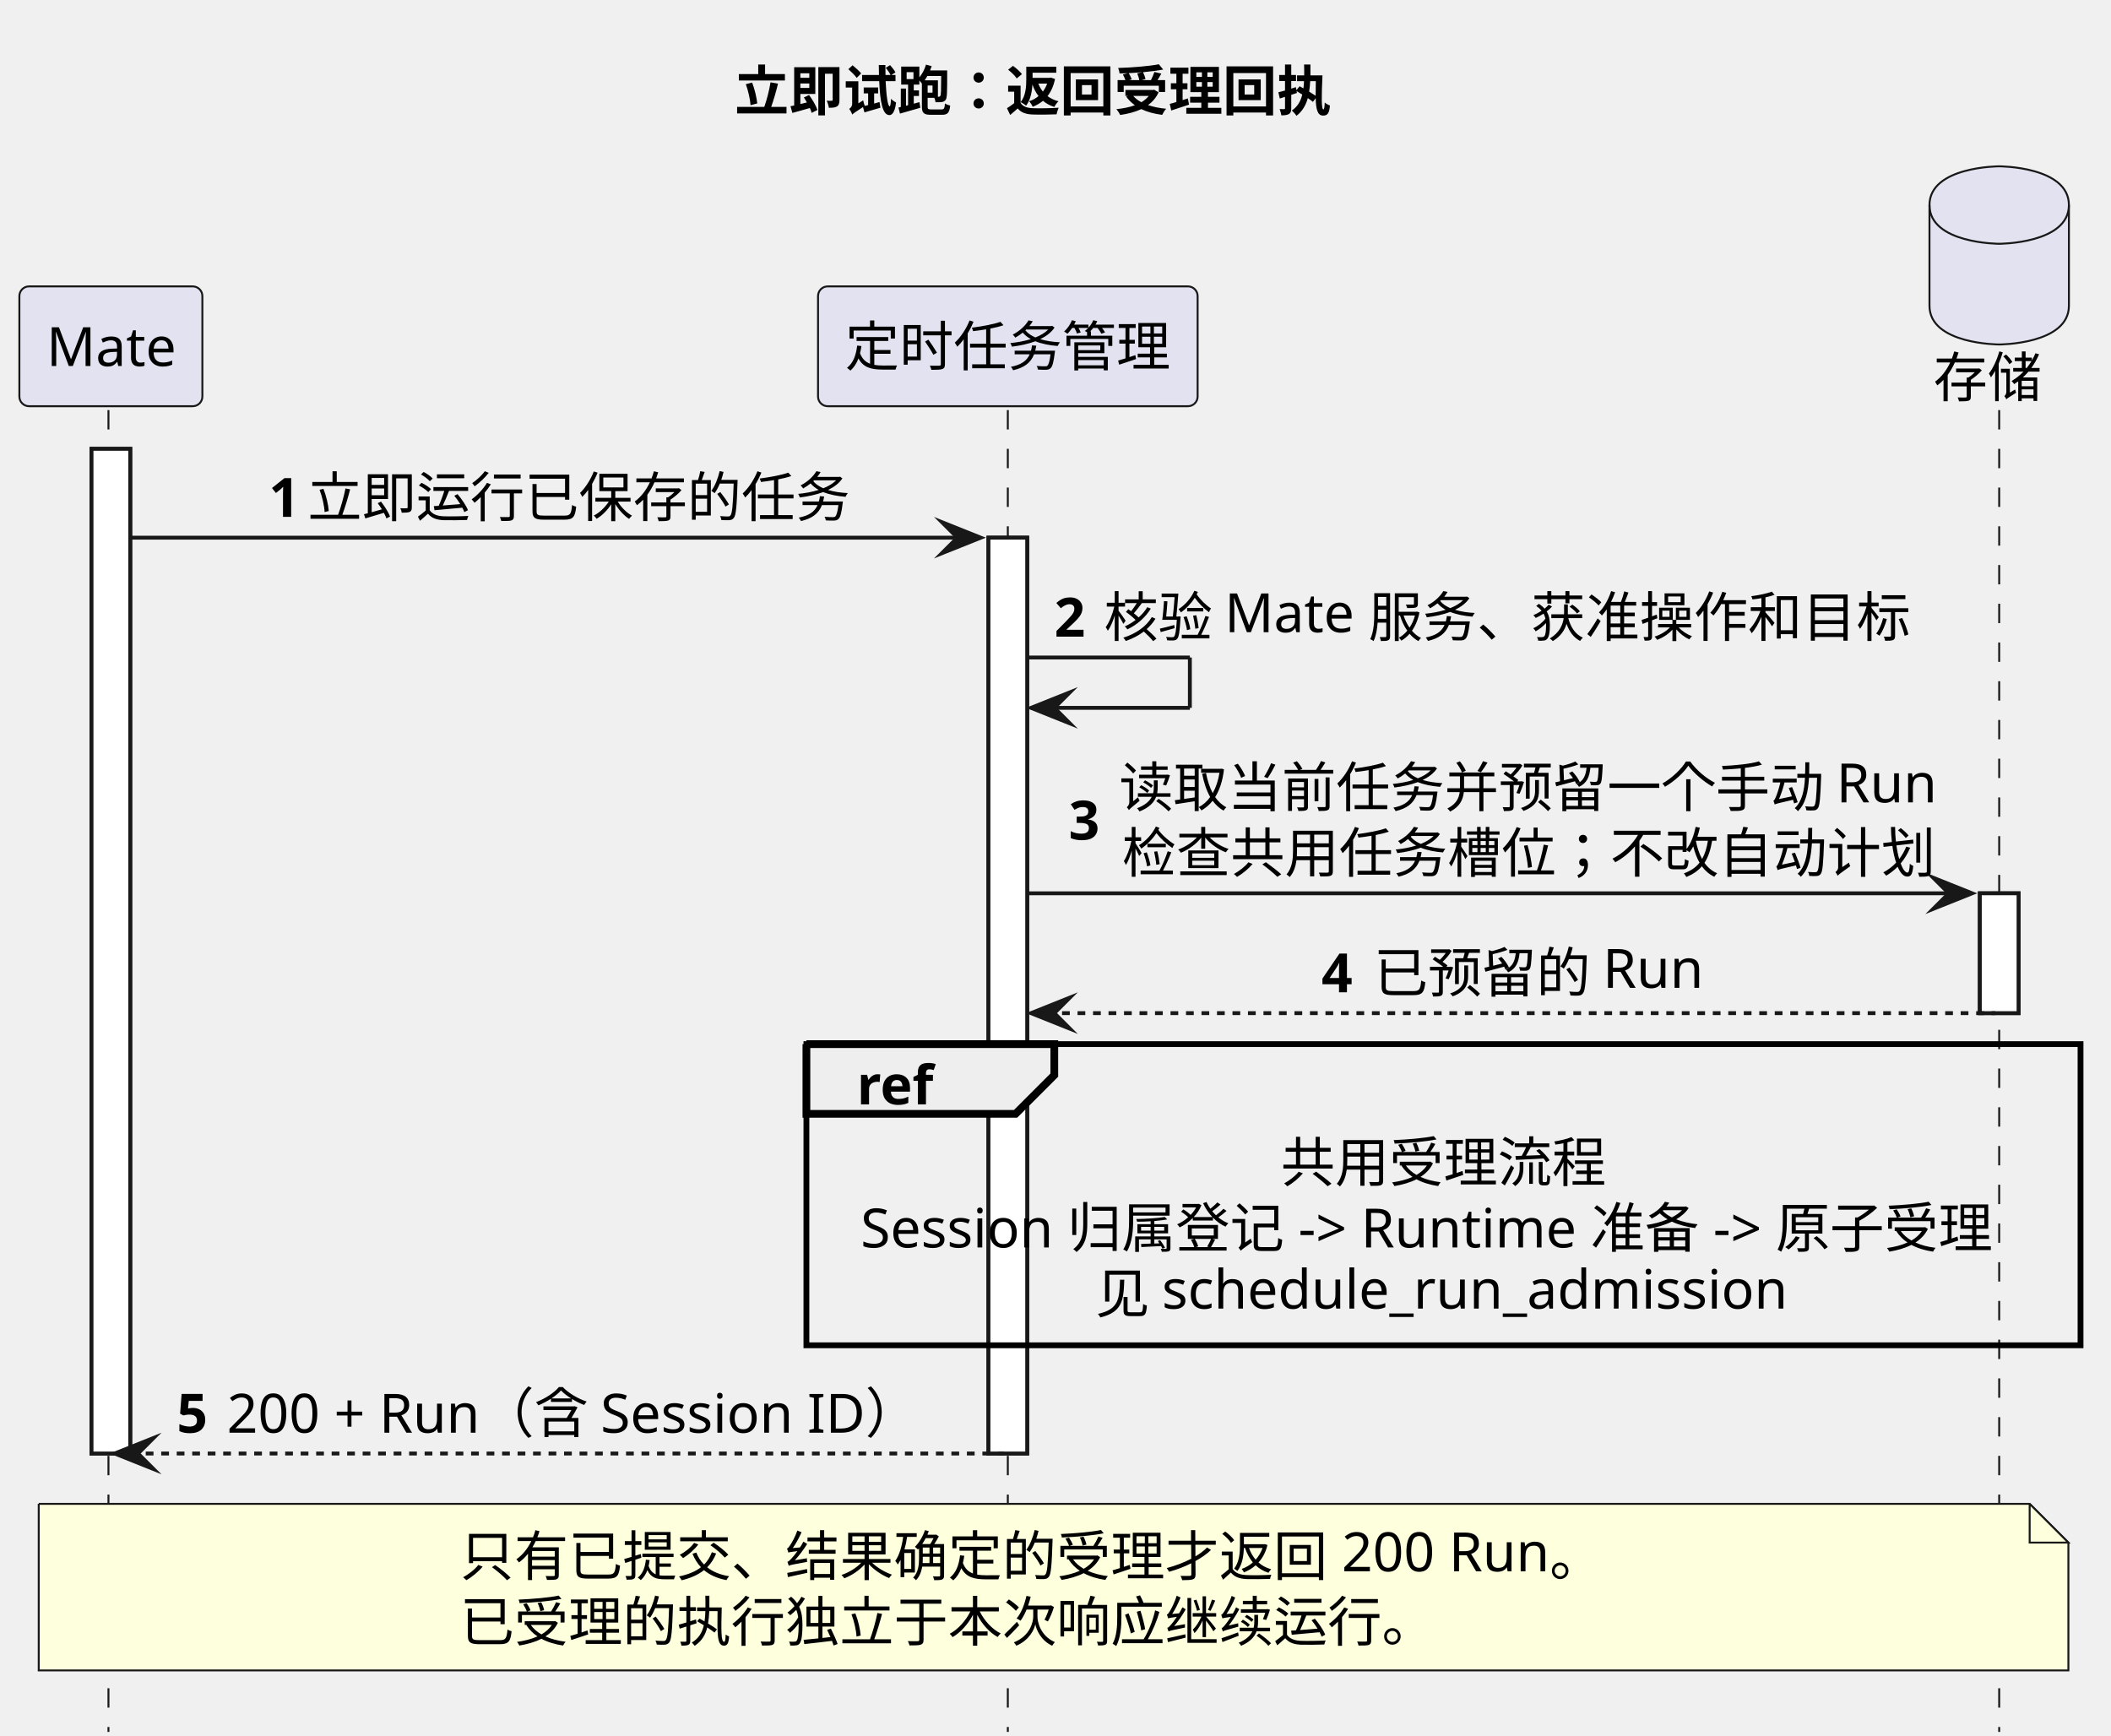
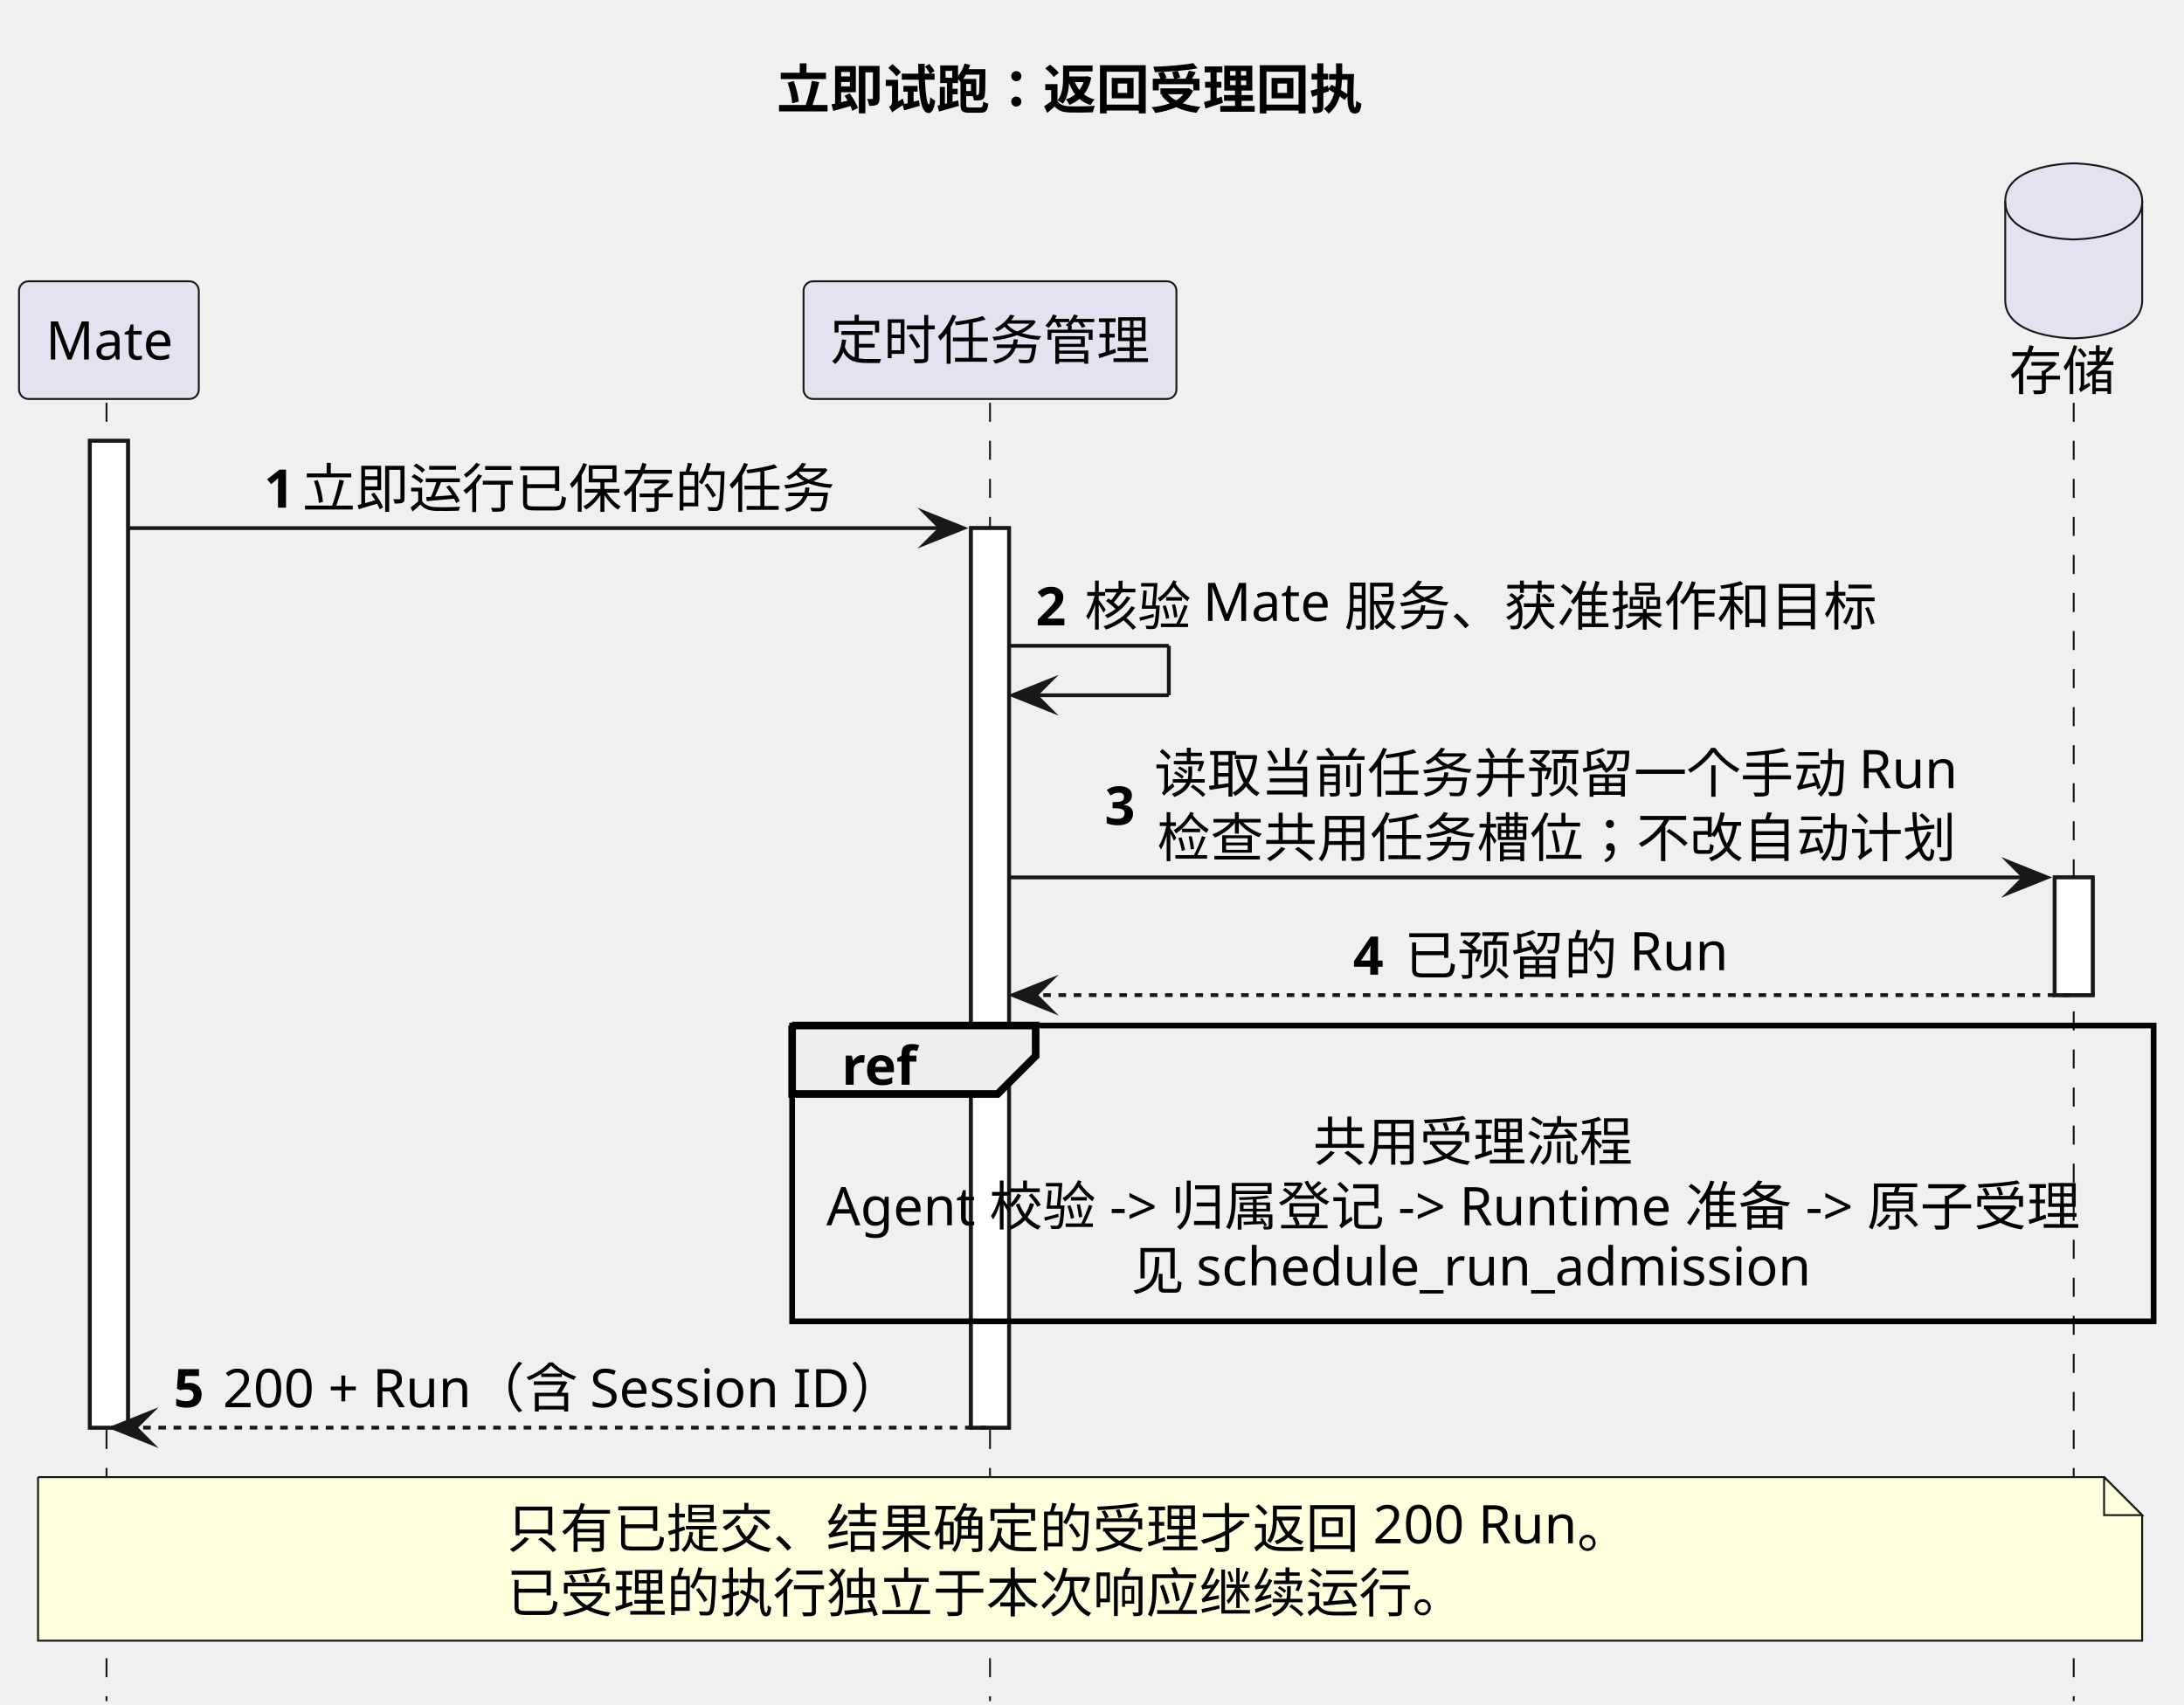
- <svg xmlns="http://www.w3.org/2000/svg" contentStyleType="text/css" data-diagram-type="SEQUENCE" height="448px" preserveAspectRatio="none" style="width:545px;height:448px;background:#FFFFFF;" version="1.1" viewBox="0 0 545 448" width="545px" zoomAndPan="magnify">
+ <svg xmlns="http://www.w3.org/2000/svg" contentStyleType="text/css" data-diagram-type="SEQUENCE" height="448px" preserveAspectRatio="none" style="width:574px;height:448px;background:#FFFFFF;" version="1.1" viewBox="0 0 574 448" width="574px" zoomAndPan="magnify">
  <defs />
  <g>
    <g class="title" data-source-line="233">
-       <text fill="#000000" font-family="sans-serif" font-size="14" font-weight="700" lengthAdjust="spacing" textLength="158.812" x="189.661" y="28.562">立即试跑：返回受理回执</text>
+       <text fill="#000000" font-family="sans-serif" font-size="14" font-weight="700" lengthAdjust="spacing" textLength="158.812" x="204.1" y="28.562">立即试跑：返回受理回执</text>
    </g>
    <g>
      <rect fill="#FFFFFF" height="259.394" style="stroke:#181818;stroke-width:1;" width="10" x="23.625" y="115.879" />
    </g>
    <g>
      <rect fill="#FFFFFF" height="236.455" style="stroke:#181818;stroke-width:1;" width="10" x="255.191" y="138.818" />
    </g>
    <g>
-       <rect fill="#FFFFFF" height="30.939" style="stroke:#181818;stroke-width:1;" width="10" x="511.135" y="230.637" />
+       <rect fill="#FFFFFF" height="30.939" style="stroke:#181818;stroke-width:1;" width="10" x="540.013" y="230.637" />
    </g>
    <g class="participant-lifeline" data-entity-uid="part1" data-qualified-name="Mate" data-source-line="238" id="part1-lifeline">
      <g>
        <rect fill="#000000" fill-opacity="0" height="341.273" width="8" x="24.625" y="105.879" />
        <line style="stroke:#181818;stroke-width:0.5;stroke-dasharray:5,5;" x1="28" x2="28" y1="105.879" y2="447.152" />
      </g>
    </g>
    <g class="participant-lifeline" data-entity-uid="part2" data-qualified-name="Schedule" data-source-line="239" id="part2-lifeline">
      <g>
        <rect fill="#000000" fill-opacity="0" height="341.273" width="8" x="256.191" y="105.879" />
        <line style="stroke:#181818;stroke-width:0.5;stroke-dasharray:5,5;" x1="260.191" x2="260.191" y1="105.879" y2="447.152" />
      </g>
    </g>
    <g class="participant-lifeline" data-entity-uid="part3" data-qualified-name="Store" data-source-line="240" id="part3-lifeline">
      <g>
-         <rect fill="#000000" fill-opacity="0" height="341.273" width="8" x="512.135" y="105.879" />
-         <line style="stroke:#181818;stroke-width:0.5;stroke-dasharray:5,5;" x1="516.135" x2="516.135" y1="105.879" y2="447.152" />
+         <rect fill="#000000" fill-opacity="0" height="341.273" width="8" x="541.013" y="105.879" />
+         <line style="stroke:#181818;stroke-width:0.5;stroke-dasharray:5,5;" x1="545.013" x2="545.013" y1="105.879" y2="447.152" />
      </g>
    </g>
    <g class="participant participant-head" data-entity-uid="part1" data-qualified-name="Mate" data-source-line="238" id="part1-head">
      <rect fill="#E2E2F0" height="30.939" rx="2.5" ry="2.5" style="stroke:#181818;stroke-width:0.5;" width="47.25" x="5" y="73.939" />
      <text fill="#000000" font-family="sans-serif" font-size="14" lengthAdjust="spacing" textLength="33.25" x="12" y="94.502">Mate</text>
    </g>
    <g class="participant participant-head" data-entity-uid="part2" data-qualified-name="Schedule" data-source-line="239" id="part2-head">
      <rect fill="#E2E2F0" height="30.939" rx="2.5" ry="2.5" style="stroke:#181818;stroke-width:0.5;" width="98" x="211.191" y="73.939" />
      <text fill="#000000" font-family="sans-serif" font-size="14" lengthAdjust="spacing" textLength="84" x="218.191" y="94.502">定时任务管理</text>
    </g>
    <g class="participant participant-head" data-entity-uid="part3" data-qualified-name="Store" data-source-line="240" id="part3-head">
-       <text fill="#000000" font-family="sans-serif" font-size="14" lengthAdjust="spacing" textLength="28" x="499.135" y="102.502">存储</text>
-       <path d="M498.135,52.94 C498.135,42.94 516.135,42.94 516.135,42.94 C516.135,42.94 534.135,42.94 534.135,52.94 L534.135,78.939 C534.135,88.939 516.135,88.939 516.135,88.939 C516.135,88.939 498.135,88.939 498.135,78.939 L498.135,52.94" fill="#E2E2F0" style="stroke:#181818;stroke-width:0.5;" />
-       <path d="M498.135,52.94 C498.135,62.94 516.135,62.94 516.135,62.94 C516.135,62.94 534.135,62.94 534.135,52.94" fill="none" style="stroke:#181818;stroke-width:0.5;" />
+       <text fill="#000000" font-family="sans-serif" font-size="14" lengthAdjust="spacing" textLength="28" x="528.013" y="102.502">存储</text>
+       <path d="M527.013,52.94 C527.013,42.94 545.013,42.94 545.013,42.94 C545.013,42.94 563.013,42.94 563.013,52.94 L563.013,78.939 C563.013,88.939 545.013,88.939 545.013,88.939 C545.013,88.939 527.013,88.939 527.013,78.939 L527.013,52.94" fill="#E2E2F0" style="stroke:#181818;stroke-width:0.5;" />
+       <path d="M527.013,52.94 C527.013,62.94 545.013,62.94 545.013,62.94 C545.013,62.94 563.013,62.94 563.013,52.94" fill="none" style="stroke:#181818;stroke-width:0.5;" />
    </g>
    <g>
      <rect fill="#FFFFFF" height="259.394" style="stroke:#181818;stroke-width:1;" width="10" x="23.625" y="115.879" />
    </g>
    <g>
      <rect fill="#FFFFFF" height="236.455" style="stroke:#181818;stroke-width:1;" width="10" x="255.191" y="138.818" />
    </g>
    <g>
-       <rect fill="#FFFFFF" height="30.939" style="stroke:#181818;stroke-width:1;" width="10" x="511.135" y="230.637" />
+       <rect fill="#FFFFFF" height="30.939" style="stroke:#181818;stroke-width:1;" width="10" x="540.013" y="230.637" />
    </g>
    <g class="message" data-entity-1="part1" data-entity-2="part2" data-source-line="243" id="msg1">
      <polygon fill="#181818" points="243.191,134.818,253.191,138.818,243.191,142.818,247.191,138.818" style="stroke:#181818;stroke-width:1;stroke-linejoin:miter;stroke-miterlimit:10;" />
      <line style="stroke:#181818;stroke-width:1;" x1="33.625" x2="249.191" y1="138.818" y2="138.818" />
      <text fill="#000000" font-family="sans-serif" font-size="14" font-weight="700" lengthAdjust="spacing" textLength="6.036" x="69.39" y="133.441">1</text>
      <text fill="#000000" font-family="sans-serif" font-size="14" lengthAdjust="spacing" textLength="140" x="79.426" y="133.441">立即运行已保存的任务</text>
    </g>
    <g class="message" data-entity-1="part2" data-entity-2="part2" data-source-line="244" id="msg2">
      <line style="stroke:#181818;stroke-width:1;" x1="265.191" x2="307.191" y1="169.758" y2="169.758" />
      <line style="stroke:#181818;stroke-width:1;" x1="307.191" x2="307.191" y1="169.758" y2="182.758" />
      <line style="stroke:#181818;stroke-width:1;" x1="266.191" x2="307.191" y1="182.758" y2="182.758" />
      <polygon fill="#181818" points="276.191,178.758,266.191,182.758,276.191,186.758,272.191,182.758" style="stroke:#181818;stroke-width:1;stroke-linejoin:miter;stroke-miterlimit:10;" />
      <text fill="#000000" font-family="sans-serif" font-size="14" font-weight="700" lengthAdjust="spacing" textLength="8.818" x="272.191" y="164.381">2</text>
      <text fill="#000000" font-family="sans-serif" font-size="14" lengthAdjust="spacing" textLength="209.125" x="285.01" y="164.381">核验 Mate 服务、获准操作和目标</text>
    </g>
    <g class="message" data-entity-1="part2" data-entity-2="part3" data-source-line="245" id="msg3">
-       <polygon fill="#181818" points="499.135,226.637,509.135,230.637,499.135,234.637,503.135,230.637" style="stroke:#181818;stroke-width:1;stroke-linejoin:miter;stroke-miterlimit:10;" />
-       <line style="stroke:#181818;stroke-width:1;" x1="265.191" x2="505.135" y1="230.637" y2="230.637" />
-       <text fill="#000000" font-family="sans-serif" font-size="14" font-weight="700" lengthAdjust="spacing" textLength="9.037" x="275.896" y="216.79">3</text>
-       <text fill="#000000" font-family="sans-serif" font-size="14" lengthAdjust="spacing" textLength="211.497" x="288.933" y="208.32">读取当前任务并预留一个手动 Run</text>
-       <text fill="#000000" font-family="sans-serif" font-size="14" lengthAdjust="spacing" textLength="210" x="289.682" y="225.26">检查共用任务槽位；不改自动计划</text>
+       <polygon fill="#181818" points="528.013,226.637,538.013,230.637,528.013,234.637,532.013,230.637" style="stroke:#181818;stroke-width:1;stroke-linejoin:miter;stroke-miterlimit:10;" />
+       <line style="stroke:#181818;stroke-width:1;" x1="265.191" x2="534.013" y1="230.637" y2="230.637" />
+       <text fill="#000000" font-family="sans-serif" font-size="14" font-weight="700" lengthAdjust="spacing" textLength="9.037" x="290.335" y="216.79">3</text>
+       <text fill="#000000" font-family="sans-serif" font-size="14" lengthAdjust="spacing" textLength="211.497" x="303.372" y="208.32">读取当前任务并预留一个手动 Run</text>
+       <text fill="#000000" font-family="sans-serif" font-size="14" lengthAdjust="spacing" textLength="210" x="304.121" y="225.26">检查共用任务槽位；不改自动计划</text>
    </g>
    <g class="message" data-entity-1="part3" data-entity-2="part2" data-source-line="246" id="msg4">
      <polygon fill="#181818" points="276.191,257.576,266.191,261.576,276.191,265.576,272.191,261.576" style="stroke:#181818;stroke-width:1;stroke-linejoin:miter;stroke-miterlimit:10;" />
-       <line style="stroke:#181818;stroke-width:1;stroke-dasharray:2,2;" x1="270.191" x2="515.135" y1="261.576" y2="261.576" />
-       <text fill="#000000" font-family="sans-serif" font-size="14" font-weight="700" lengthAdjust="spacing" textLength="9.468" x="341.181" y="256.199">4</text>
-       <text fill="#000000" font-family="sans-serif" font-size="14" lengthAdjust="spacing" textLength="85.497" x="354.648" y="256.199">已预留的 Run</text>
+       <line style="stroke:#181818;stroke-width:1;stroke-dasharray:2,2;" x1="270.191" x2="544.013" y1="261.576" y2="261.576" />
+       <text fill="#000000" font-family="sans-serif" font-size="14" font-weight="700" lengthAdjust="spacing" textLength="9.468" x="355.62" y="256.199">4</text>
+       <text fill="#000000" font-family="sans-serif" font-size="14" lengthAdjust="spacing" textLength="85.497" x="369.087" y="256.199">已预留的 Run</text>
    </g>
-     <rect fill="none" height="77.758" style="stroke:#000000;stroke-width:1.5;" width="328.943" x="208.191" y="269.576" />
+     <rect fill="none" height="77.758" style="stroke:#000000;stroke-width:1.5;" width="357.821" x="208.191" y="269.576" />
    <path d="M208.191,269.576 L272.191,269.576 L272.191,277.576 L262.191,287.576 L208.191,287.576 L208.191,269.576" fill="#EEEEEE" style="stroke:#000000;stroke-width:2;" />
    <text fill="#000000" font-family="sans-serif" font-size="14" font-weight="700" lengthAdjust="spacing" textLength="19.612" x="221.191" y="285.139">ref</text>
-     <text fill="#000000" font-family="sans-serif" font-size="14" lengthAdjust="spacing" textLength="84" x="330.663" y="305.139">共用受理流程</text>
-     <text fill="#000000" font-family="sans-serif" font-size="14" lengthAdjust="spacing" textLength="300.966" x="222.18" y="322.078">Session 归属登记 -&gt; Runtime 准备 -&gt; 原子受理</text>
-     <text fill="#000000" font-family="sans-serif" font-size="14" lengthAdjust="spacing" textLength="179.683" x="282.822" y="339.018">见 schedule_run_admission</text>
+     <text fill="#000000" font-family="sans-serif" font-size="14" lengthAdjust="spacing" textLength="84" x="345.102" y="305.139">共用受理流程</text>
+     <text fill="#000000" font-family="sans-serif" font-size="14" lengthAdjust="spacing" textLength="339.821" x="217.191" y="322.078">Agent 校验 -&gt; 归属登记 -&gt; Runtime 准备 -&gt; 原子受理</text>
+     <text fill="#000000" font-family="sans-serif" font-size="14" lengthAdjust="spacing" textLength="179.683" x="297.261" y="339.018">见 schedule_run_admission</text>
    <g class="message" data-entity-1="part2" data-entity-2="part1" data-source-line="252" id="msg5">
      <polygon fill="#181818" points="39.625,371.273,29.625,375.273,39.625,379.273,35.625,375.273" style="stroke:#181818;stroke-width:1;stroke-linejoin:miter;stroke-miterlimit:10;" />
      <line style="stroke:#181818;stroke-width:1;stroke-dasharray:2,2;" x1="33.625" x2="259.191" y1="375.273" y2="375.273" />
      <text fill="#000000" font-family="sans-serif" font-size="14" font-weight="700" lengthAdjust="spacing" textLength="8.948" x="45.625" y="369.897">5</text>
      <text fill="#000000" font-family="sans-serif" font-size="14" lengthAdjust="spacing" textLength="184.618" x="58.573" y="369.897">200 + Run（含 Session ID）</text>
    </g>
-     <path d="M10,388.273 L10,431.273 L534,431.273 L534,398.273 L524,388.273 L10,388.273" fill="#FEFFDD" style="stroke:#181818;stroke-width:0.5;" />
-     <path d="M524,388.273 L524,398.273 L534,398.273 L524,388.273" fill="#FEFFDD" style="stroke:#181818;stroke-width:0.5;" />
-     <text fill="#000000" font-family="sans-serif" font-size="14" lengthAdjust="spacing" textLength="297.637" x="118.749" y="406.836">只有已提交、结果确定的受理才返回 200 Run。</text>
-     <text fill="#000000" font-family="sans-serif" font-size="14" lengthAdjust="spacing" textLength="252" x="118.749" y="423.775">已受理的执行独立于本次响应继续运行。</text>
+     <path d="M10,388.273 L10,431.273 L563,431.273 L563,398.273 L553,388.273 L10,388.273" fill="#FEFFDD" style="stroke:#181818;stroke-width:0.5;" />
+     <path d="M553,388.273 L553,398.273 L563,398.273 L553,388.273" fill="#FEFFDD" style="stroke:#181818;stroke-width:0.5;" />
+     <text fill="#000000" font-family="sans-serif" font-size="14" lengthAdjust="spacing" textLength="297.637" x="133.188" y="406.836">只有已提交、结果确定的受理才返回 200 Run。</text>
+     <text fill="#000000" font-family="sans-serif" font-size="14" lengthAdjust="spacing" textLength="252" x="133.188" y="423.775">已受理的执行独立于本次响应继续运行。</text>
  </g>
</svg>
